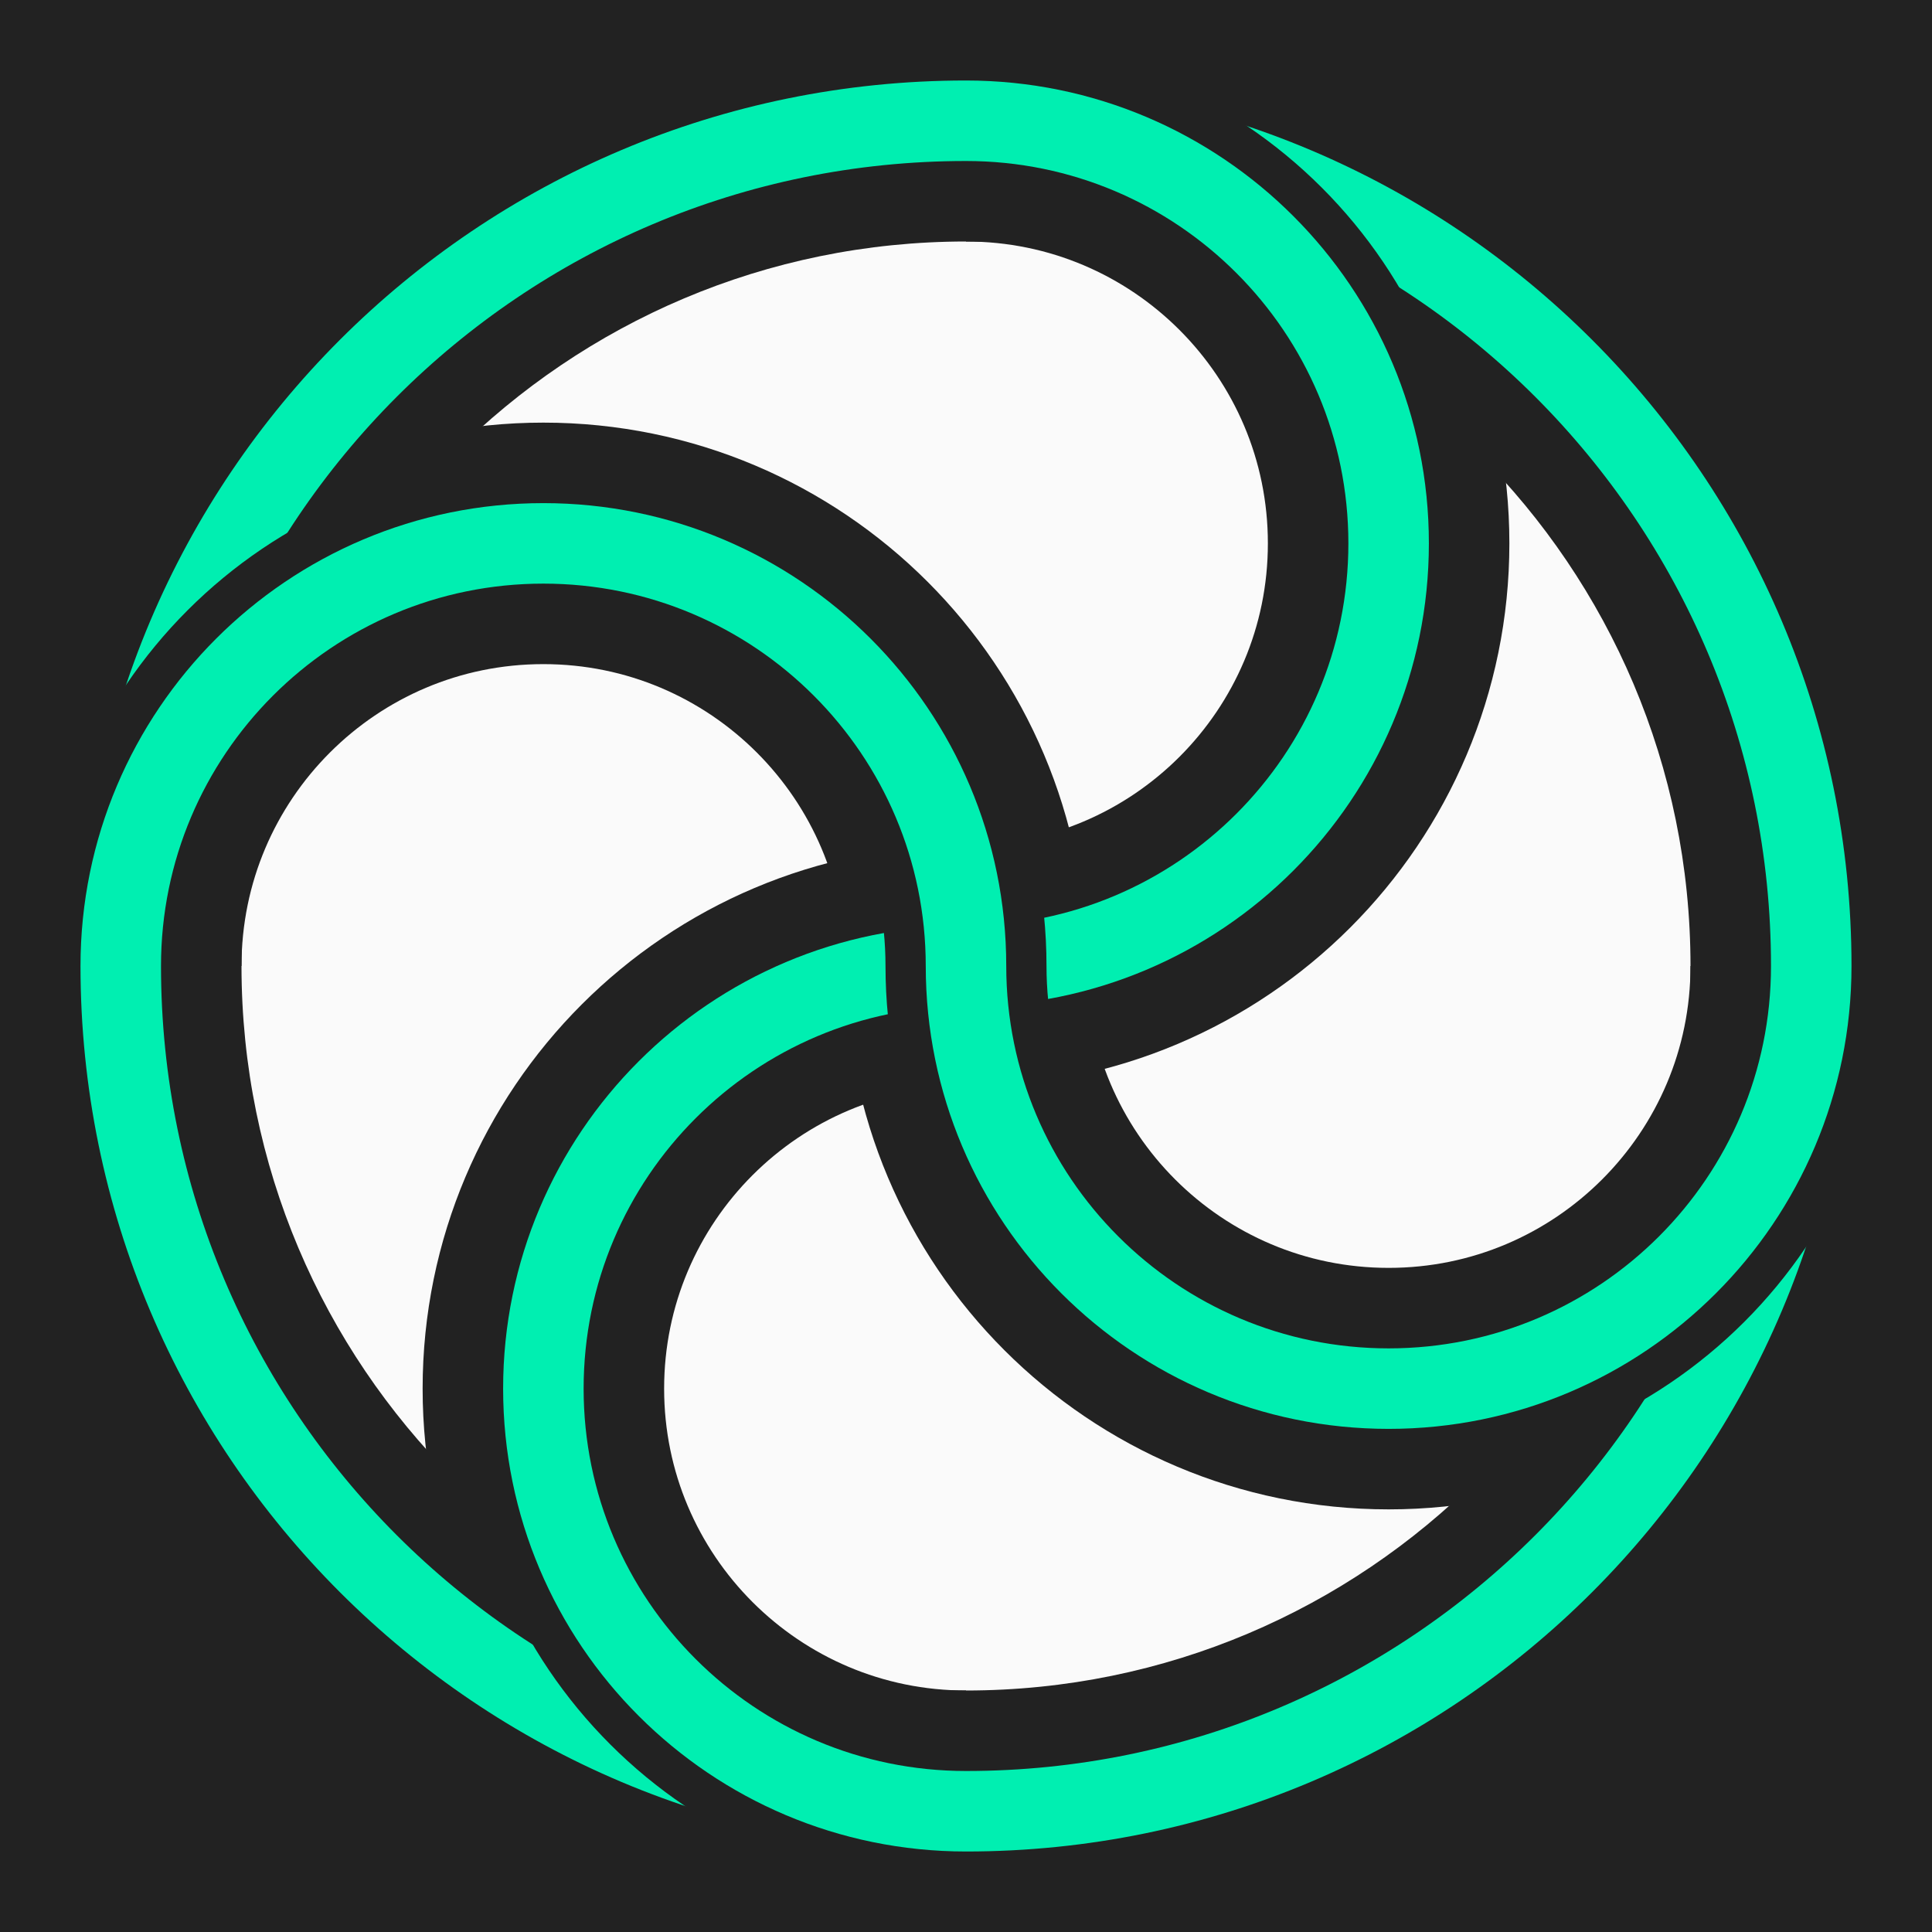
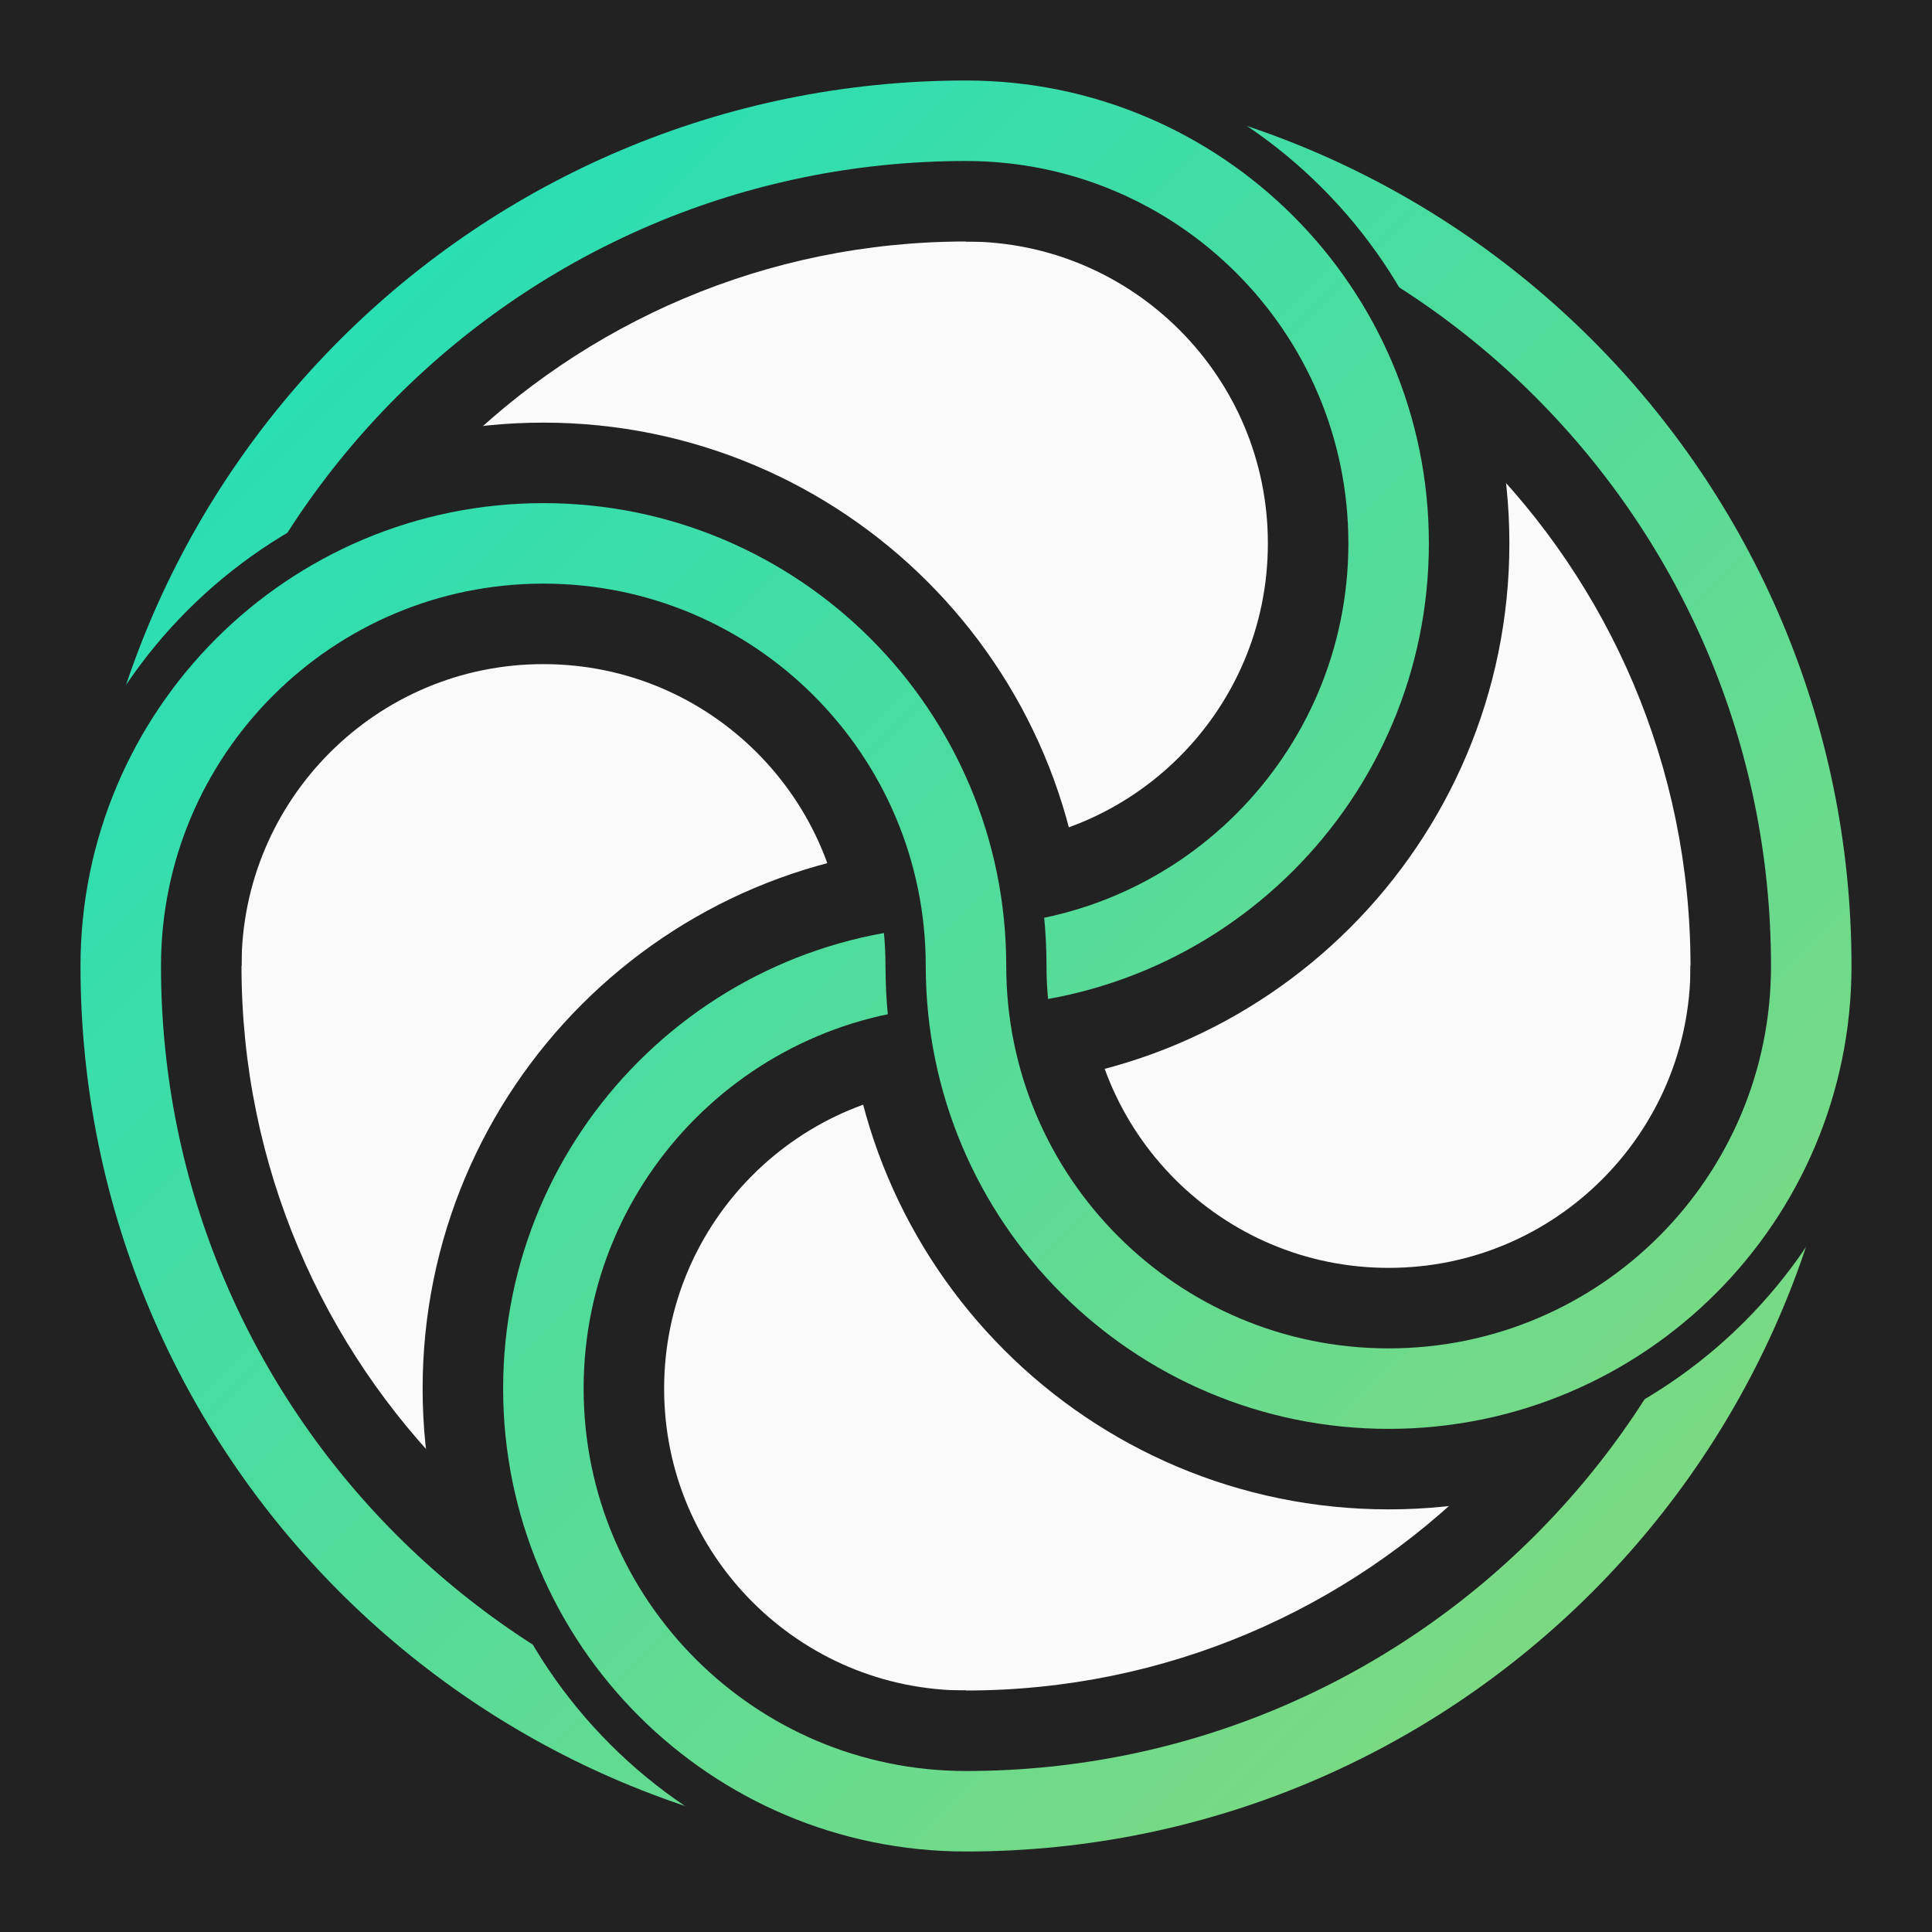
<svg xmlns="http://www.w3.org/2000/svg" height="192" width="192">
+   <linearGradient id="foregroundColour" x1="0" x2="1" y1="0" y2="1">
+     <stop class="stop1" offset="0%" stop-color="#13e0c0" />
+     <stop class="stop2" offset="100%" stop-color="#92d875" />
+   </linearGradient>
  <clipPath id="semicircle-vertical-left">
    <polygon points="0,0 96,0 96,192 0,192" />
  </clipPath>
  <clipPath id="semicircle-horizontal-low">
    <polygon points="0,96 92,96 96,92 100,96 192,96 192,192 0,192" />
  </clipPath>
  <clipPath id="semicircle-vertical-right">
    <polygon points="96,0 192,0 192,192 96,192" />
  </clipPath>
  <clipPath id="semicircle-horizontal-high">
    <polygon points="0,0 192,0 192,96 0,96" />
  </clipPath>
-   <mask id="spiral-border-greater">
+   <mask id="background">
+     <rect fill="#FFF" height="768" width="768" />
+     <circle cx="96" cy="96" fill="#000" r="72" />
    <circle clip-path="url(#semicircle-vertical-left)" cx="96" cy="138" fill="none" r="42" stroke="#FFF" stroke-width="24" />
    <circle clip-path="url(#semicircle-vertical-right)" cx="96" cy="54" fill="none" r="42" stroke="#FFF" stroke-width="24" />
    <circle clip-path="url(#semicircle-horizontal-high)" cx="54" cy="96" fill="none" r="42" stroke="#FFF" stroke-width="24" />
    <circle clip-path="url(#semicircle-horizontal-low)" cx="138" cy="96" fill="none" r="42" stroke="#FFF" stroke-width="24" />
  </mask>
-   <mask id="spiral-vertical-border-lesser">
-     <circle clip-path="url(#semicircle-vertical-left)" cx="96" cy="138" fill="none" r="42" stroke="#FFF" stroke-width="16" />
-     <circle clip-path="url(#semicircle-vertical-right)" cx="96" cy="54" fill="none" r="42" stroke="#FFF" stroke-width="16" />
-   </mask>
-   <mask id="spiral-horizontal-border-lesser">
-     <circle clip-path="url(#semicircle-horizontal-high)" cx="54" cy="96" fill="none" r="42" stroke="#FFF" stroke-width="16" />
-     <circle clip-path="url(#semicircle-horizontal-low)" cx="138" cy="96" fill="none" r="42" stroke="#FFF" stroke-width="16" />
-   </mask>
-   <mask id="spiral-vertical">
+   <mask id="foreground">
+     <circle cx="96" cy="96" fill="none" r="84" stroke="#FFF" stroke-width="8" />
+     <circle clip-path="url(#semicircle-vertical-left)" cx="96" cy="138" fill="none" r="42" stroke="#000" stroke-width="16" />
+     <circle clip-path="url(#semicircle-vertical-right)" cx="96" cy="54" fill="none" r="42" stroke="#000" stroke-width="16" />
    <circle clip-path="url(#semicircle-vertical-left)" cx="96" cy="138" fill="none" r="42" stroke="#FFF" stroke-width="8" />
    <circle clip-path="url(#semicircle-vertical-right)" cx="96" cy="54" fill="none" r="42" stroke="#FFF" stroke-width="8" />
-   </mask>
-   <mask id="spiral-horizontal">
+     <circle clip-path="url(#semicircle-horizontal-high)" cx="54" cy="96" fill="none" r="42" stroke="#000" stroke-width="16" />
+     <circle clip-path="url(#semicircle-horizontal-low)" cx="138" cy="96" fill="none" r="42" stroke="#000" stroke-width="16" />
    <circle clip-path="url(#semicircle-horizontal-high)" cx="54" cy="96" fill="none" r="42" stroke="#FFF" stroke-width="8" />
    <circle clip-path="url(#semicircle-horizontal-low)" cx="138" cy="96" fill="none" r="42" stroke="#FFF" stroke-width="8" />
  </mask>
-   <rect fill="#222222" height="768" width="768" />
-   <circle cx="96" cy="96" fill="#FAFAFA" r="72" />
-   <rect fill="#222222" height="192" mask="url(#spiral-border-greater)" width="192" x="0" y="0" />
-   <circle cx="96" cy="96" fill="none" r="84" stroke="#00EFB1" stroke-width="8" />
-   <rect fill="#222222" height="192" mask="url(#spiral-vertical-border-lesser)" width="192" x="0" y="0" />
-   <rect fill="#00EFB1" height="192" mask="url(#spiral-vertical)" width="192" x="0" y="0" />
-   <rect fill="#222222" height="192" mask="url(#spiral-horizontal-border-lesser)" width="192" x="0" y="0" />
-   <rect fill="#00EFB1" height="192" mask="url(#spiral-horizontal)" width="192" x="0" y="0" />
+   <rect fill="#FAFAFA" height="192" width="192" x="0" y="0" />
+   <rect fill="#222222" height="192" mask="url(#background)" width="192" x="0" y="0" />
+   <rect fill="url(#foregroundColour)" height="192" mask="url(#foreground)" width="192" x="0" y="0" />
</svg>
